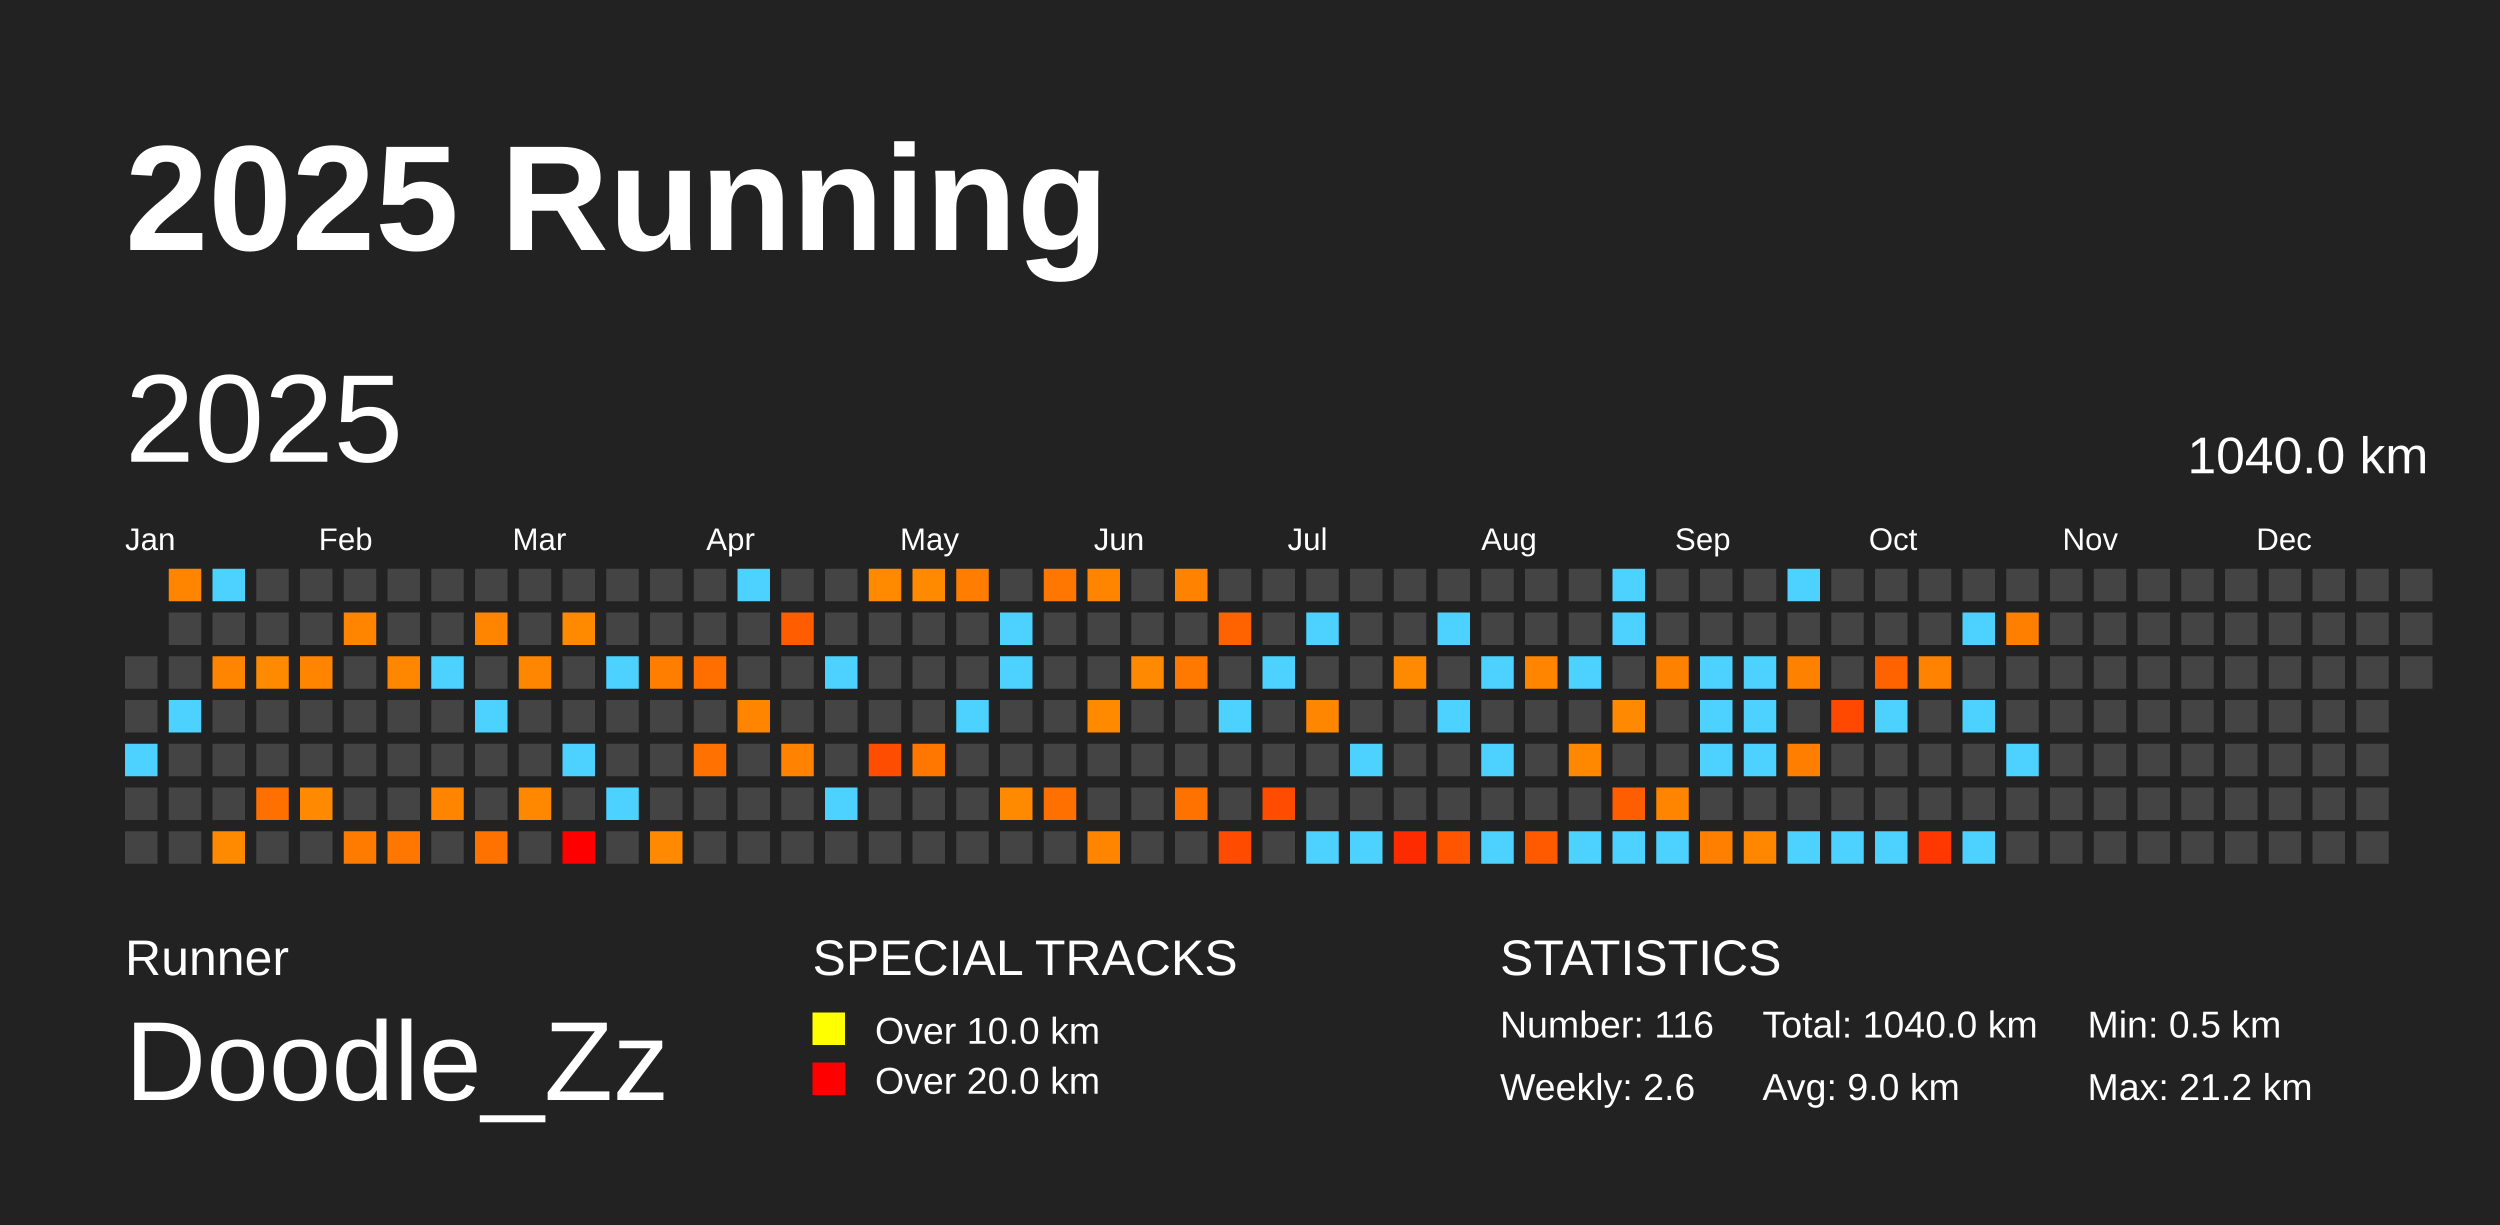
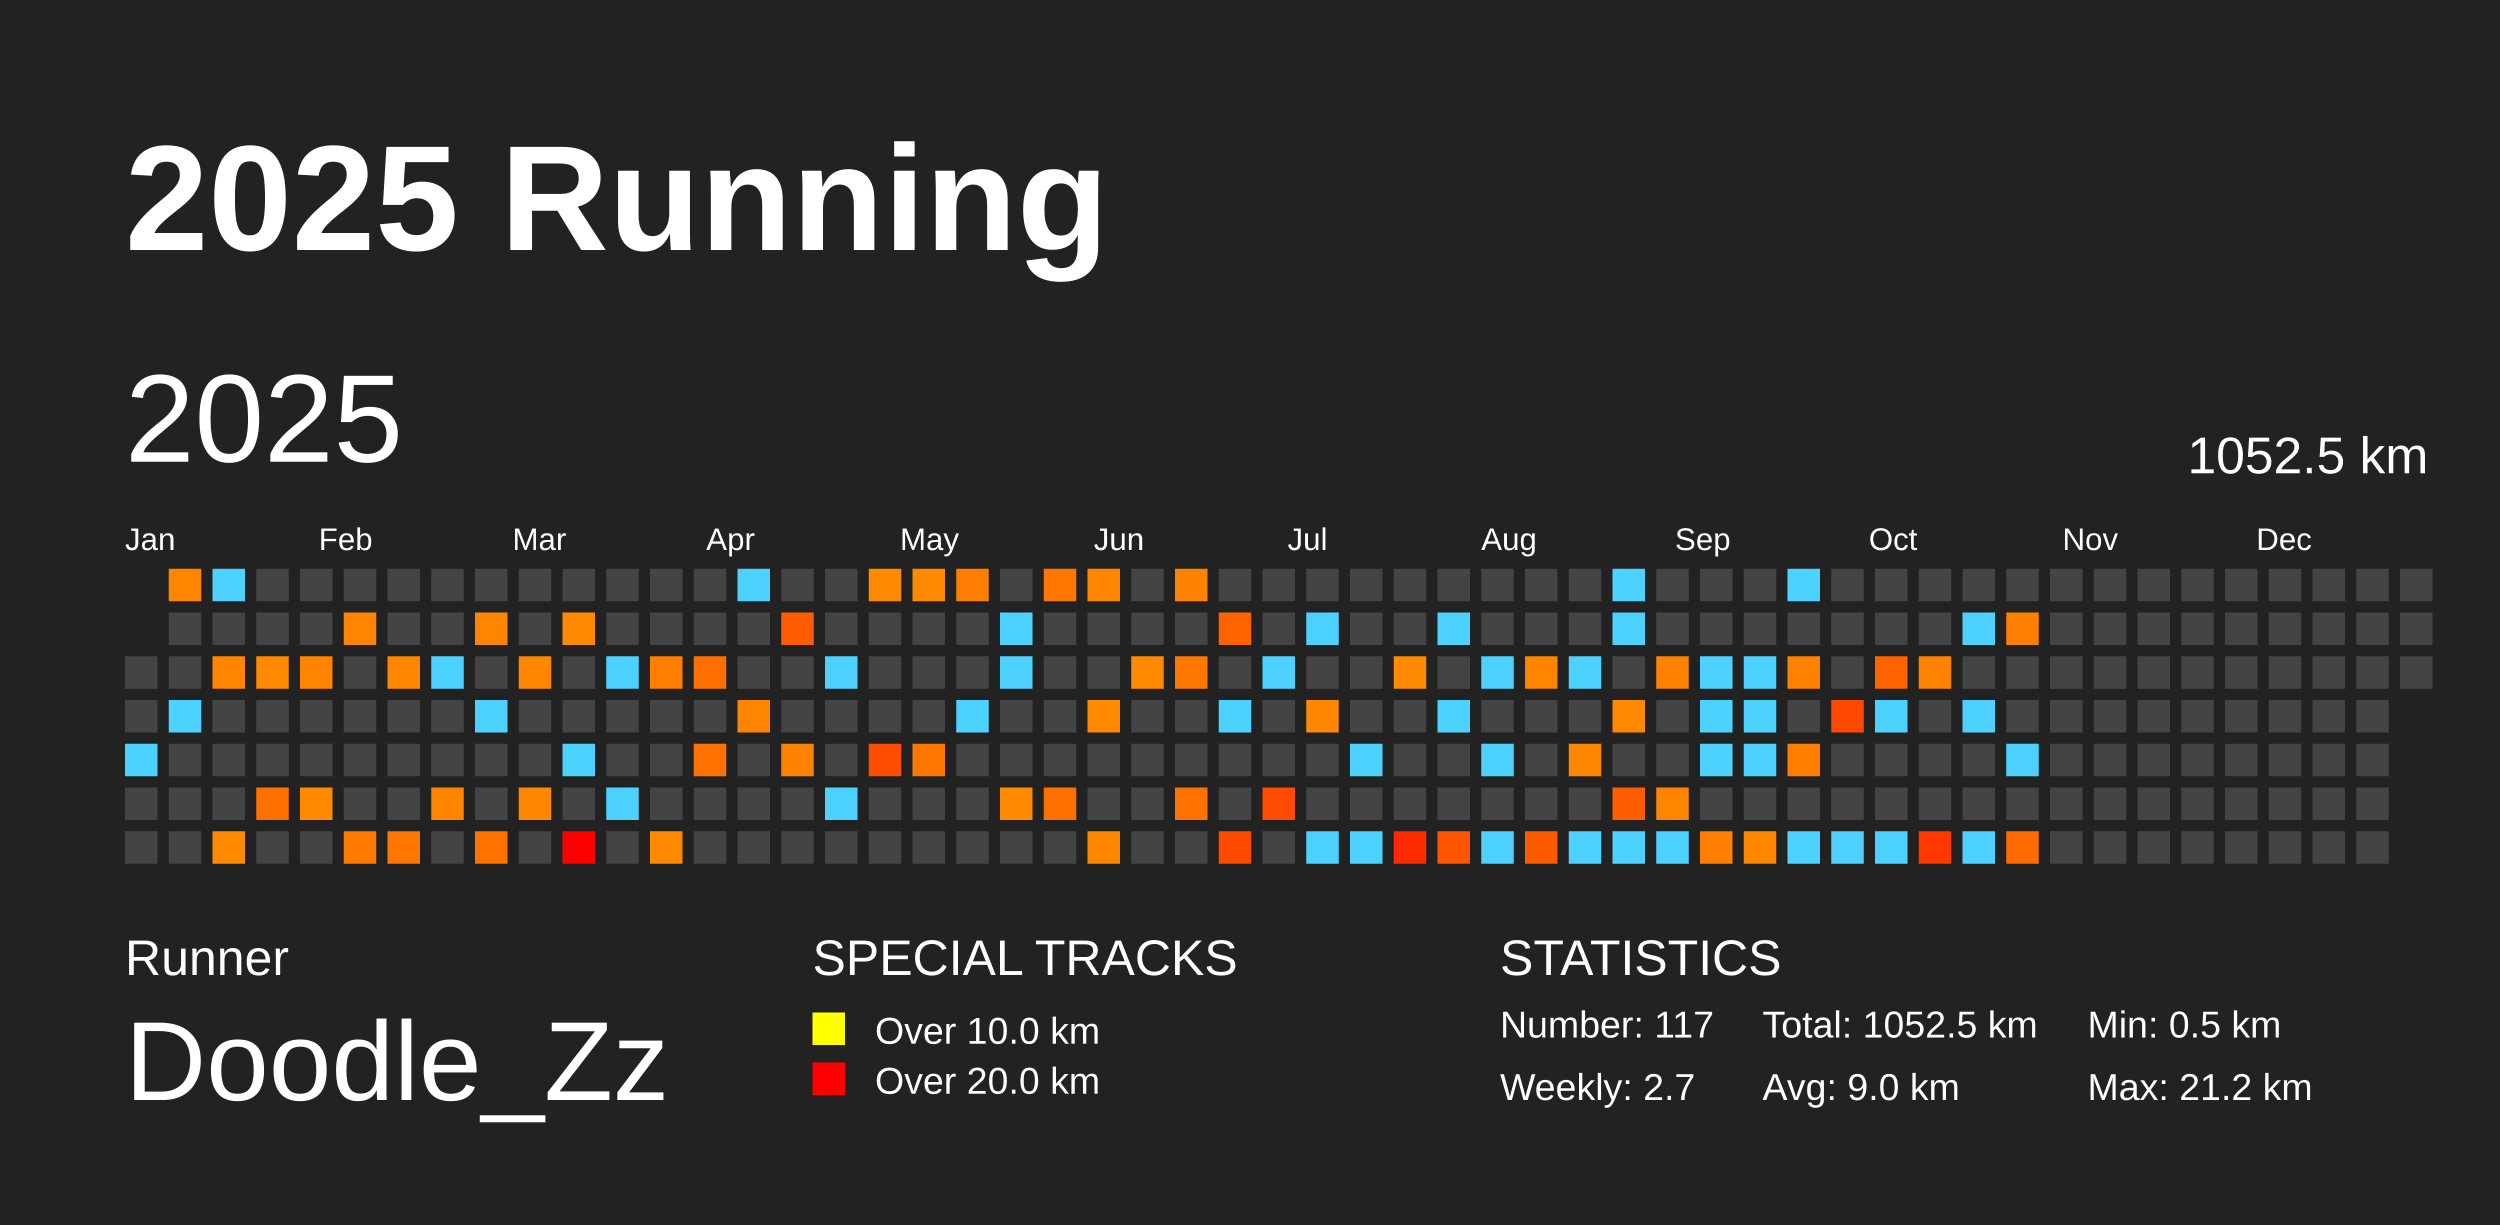
<svg xmlns="http://www.w3.org/2000/svg" baseProfile="full" height="98mm" version="1.1" viewBox="0,0,200,98" width="200mm">
  <defs />
  <rect fill="#222222" height="98" width="200" x="0" y="0" />
  <text fill="#FFFFFF" style="font-size:12px; font-family:Arial; font-weight:bold;" x="10" y="20">2025 Running</text>
  <text fill="#FFFFFF" style="font-size:4px; font-family:Arial" x="10" y="78">Runner</text>
  <text fill="#FFFFFF" style="font-size:9px; font-family:Arial" x="10" y="88">Doodle_Zz</text>
  <text fill="#FFFFFF" style="font-size:4px; font-family:Arial" x="65" y="78">SPECIAL TRACKS</text>
  <rect fill="yellow" height="2.6" width="2.6" x="65" y="81" />
  <text fill="#FFFFFF" style="font-size:3px; font-family:Arial" x="70" y="83.5">Over 10.0 km</text>
  <rect fill="red" height="2.6" width="2.6" x="65" y="85" />
  <text fill="#FFFFFF" style="font-size:3px; font-family:Arial" x="70" y="87.5">Over 20.0 km</text>
  <text fill="#FFFFFF" style="font-size:4px; font-family:Arial" x="120" y="78">STATISTICS</text>
-   <text fill="#FFFFFF" style="font-size:3px; font-family:Arial" x="120" y="83">Number: 116</text>
-   <text fill="#FFFFFF" style="font-size:3px; font-family:Arial" x="120" y="88">Weekly: 2.6</text>
-   <text fill="#FFFFFF" style="font-size:3px; font-family:Arial" x="141" y="83">Total: 1040.0 km</text>
+   <text fill="#FFFFFF" style="font-size:3px; font-family:Arial" x="120" y="83">Number: 117</text>
+   <text fill="#FFFFFF" style="font-size:3px; font-family:Arial" x="120" y="88">Weekly: 2.7</text>
+   <text fill="#FFFFFF" style="font-size:3px; font-family:Arial" x="141" y="83">Total: 1052.5 km</text>
  <text fill="#FFFFFF" style="font-size:3px; font-family:Arial" x="141" y="88">Avg: 9.0 km</text>
  <text fill="#FFFFFF" style="font-size:3px; font-family:Arial" x="167" y="83">Min: 0.5 km</text>
  <text fill="#FFFFFF" style="font-size:3px; font-family:Arial" x="167" y="88">Max: 21.2 km</text>
  <text dominant-baseline="hanging" fill="#FFFFFF" style="font-size:10.0px; font-family:Arial;" x="10" y="30">2025</text>
-   <text dominant-baseline="hanging" fill="#FFFFFF" style="font-size:4.125px; font-family:Arial;" x="175" y="35">1040.0 km</text>
+   <text dominant-baseline="hanging" fill="#FFFFFF" style="font-size:4.125px; font-family:Arial;" x="175" y="35">1052.5 km</text>
  <text fill="#FFFFFF" style="font-size:2.5px; font-family:Arial" x="10.0" y="44">Jan</text>
  <text fill="#FFFFFF" style="font-size:2.5px; font-family:Arial" x="25.5" y="44">Feb</text>
  <text fill="#FFFFFF" style="font-size:2.5px; font-family:Arial" x="41.0" y="44">Mar</text>
  <text fill="#FFFFFF" style="font-size:2.5px; font-family:Arial" x="56.5" y="44">Apr</text>
  <text fill="#FFFFFF" style="font-size:2.5px; font-family:Arial" x="72.0" y="44">May</text>
  <text fill="#FFFFFF" style="font-size:2.5px; font-family:Arial" x="87.5" y="44">Jun</text>
  <text fill="#FFFFFF" style="font-size:2.5px; font-family:Arial" x="103.0" y="44">Jul</text>
  <text fill="#FFFFFF" style="font-size:2.5px; font-family:Arial" x="118.5" y="44">Aug</text>
  <text fill="#FFFFFF" style="font-size:2.5px; font-family:Arial" x="134.0" y="44">Sep</text>
  <text fill="#FFFFFF" style="font-size:2.5px; font-family:Arial" x="149.5" y="44">Oct</text>
  <text fill="#FFFFFF" style="font-size:2.5px; font-family:Arial" x="165.0" y="44">Nov</text>
  <text fill="#FFFFFF" style="font-size:2.5px; font-family:Arial" x="180.5" y="44">Dec</text>
  <rect fill="#444444" height="2.6" width="2.6" x="10.0" y="52.5" />
  <rect fill="#444444" height="2.6" width="2.6" x="10.0" y="56.0" />
  <rect fill="#4dd2ff" height="2.6" width="2.6" x="10.0" y="59.5" />
  <rect fill="#444444" height="2.6" width="2.6" x="10.0" y="63.0" />
  <rect fill="#444444" height="2.6" width="2.6" x="10.0" y="66.5" />
  <rect fill="#ff8500" height="2.6" width="2.6" x="13.5" y="45.5" />
  <rect fill="#444444" height="2.6" width="2.6" x="13.5" y="49.0" />
  <rect fill="#444444" height="2.6" width="2.6" x="13.5" y="52.5" />
  <rect fill="#4dd2ff" height="2.6" width="2.6" x="13.5" y="56.0" />
  <rect fill="#444444" height="2.6" width="2.6" x="13.5" y="59.5" />
  <rect fill="#444444" height="2.6" width="2.6" x="13.5" y="63.0" />
  <rect fill="#444444" height="2.6" width="2.6" x="13.5" y="66.5" />
  <rect fill="#4dd2ff" height="2.6" width="2.6" x="17.0" y="45.5" />
  <rect fill="#444444" height="2.6" width="2.6" x="17.0" y="49.0" />
  <rect fill="#ff8400" height="2.6" width="2.6" x="17.0" y="52.5" />
  <rect fill="#444444" height="2.6" width="2.6" x="17.0" y="56.0" />
  <rect fill="#444444" height="2.6" width="2.6" x="17.0" y="59.5" />
  <rect fill="#444444" height="2.6" width="2.6" x="17.0" y="63.0" />
  <rect fill="#ff8a00" height="2.6" width="2.6" x="17.0" y="66.5" />
  <rect fill="#444444" height="2.6" width="2.6" x="20.5" y="45.5" />
  <rect fill="#444444" height="2.6" width="2.6" x="20.5" y="49.0" />
  <rect fill="#ff8a00" height="2.6" width="2.6" x="20.5" y="52.5" />
  <rect fill="#444444" height="2.6" width="2.6" x="20.5" y="56.0" />
  <rect fill="#444444" height="2.6" width="2.6" x="20.5" y="59.5" />
  <rect fill="#ff7000" height="2.6" width="2.6" x="20.5" y="63.0" />
  <rect fill="#444444" height="2.6" width="2.6" x="20.5" y="66.5" />
  <rect fill="#444444" height="2.6" width="2.6" x="24.0" y="45.5" />
  <rect fill="#444444" height="2.6" width="2.6" x="24.0" y="49.0" />
  <rect fill="#ff8400" height="2.6" width="2.6" x="24.0" y="52.5" />
  <rect fill="#444444" height="2.6" width="2.6" x="24.0" y="56.0" />
  <rect fill="#444444" height="2.6" width="2.6" x="24.0" y="59.5" />
  <rect fill="#ff8900" height="2.6" width="2.6" x="24.0" y="63.0" />
  <rect fill="#444444" height="2.6" width="2.6" x="24.0" y="66.5" />
  <rect fill="#444444" height="2.6" width="2.6" x="27.5" y="45.5" />
  <rect fill="#ff8400" height="2.6" width="2.6" x="27.5" y="49.0" />
  <rect fill="#444444" height="2.6" width="2.6" x="27.5" y="52.5" />
  <rect fill="#444444" height="2.6" width="2.6" x="27.5" y="56.0" />
  <rect fill="#444444" height="2.6" width="2.6" x="27.5" y="59.5" />
  <rect fill="#444444" height="2.6" width="2.6" x="27.5" y="63.0" />
  <rect fill="#ff7b00" height="2.6" width="2.6" x="27.5" y="66.5" />
  <rect fill="#444444" height="2.6" width="2.6" x="31.0" y="45.5" />
  <rect fill="#444444" height="2.6" width="2.6" x="31.0" y="49.0" />
  <rect fill="#ff8700" height="2.6" width="2.6" x="31.0" y="52.5" />
  <rect fill="#444444" height="2.6" width="2.6" x="31.0" y="56.0" />
  <rect fill="#444444" height="2.6" width="2.6" x="31.0" y="59.5" />
  <rect fill="#444444" height="2.6" width="2.6" x="31.0" y="63.0" />
  <rect fill="#ff7600" height="2.6" width="2.6" x="31.0" y="66.5" />
  <rect fill="#444444" height="2.6" width="2.6" x="34.5" y="45.5" />
  <rect fill="#444444" height="2.6" width="2.6" x="34.5" y="49.0" />
  <rect fill="#4dd2ff" height="2.6" width="2.6" x="34.5" y="52.5" />
  <rect fill="#444444" height="2.6" width="2.6" x="34.5" y="56.0" />
  <rect fill="#444444" height="2.6" width="2.6" x="34.5" y="59.5" />
  <rect fill="#ff8400" height="2.6" width="2.6" x="34.5" y="63.0" />
  <rect fill="#444444" height="2.6" width="2.6" x="34.5" y="66.5" />
  <rect fill="#444444" height="2.6" width="2.6" x="38.0" y="45.5" />
  <rect fill="#ff8500" height="2.6" width="2.6" x="38.0" y="49.0" />
  <rect fill="#444444" height="2.6" width="2.6" x="38.0" y="52.5" />
  <rect fill="#4dd2ff" height="2.6" width="2.6" x="38.0" y="56.0" />
  <rect fill="#444444" height="2.6" width="2.6" x="38.0" y="59.5" />
  <rect fill="#444444" height="2.6" width="2.6" x="38.0" y="63.0" />
  <rect fill="#ff7200" height="2.6" width="2.6" x="38.0" y="66.5" />
  <rect fill="#444444" height="2.6" width="2.6" x="41.5" y="45.5" />
  <rect fill="#444444" height="2.6" width="2.6" x="41.5" y="49.0" />
  <rect fill="#ff8600" height="2.6" width="2.6" x="41.5" y="52.5" />
  <rect fill="#444444" height="2.6" width="2.6" x="41.5" y="56.0" />
  <rect fill="#444444" height="2.6" width="2.6" x="41.5" y="59.5" />
  <rect fill="#ff8800" height="2.6" width="2.6" x="41.5" y="63.0" />
  <rect fill="#444444" height="2.6" width="2.6" x="41.5" y="66.5" />
  <rect fill="#444444" height="2.6" width="2.6" x="45.0" y="45.5" />
  <rect fill="#ff8a00" height="2.6" width="2.6" x="45.0" y="49.0" />
  <rect fill="#444444" height="2.6" width="2.6" x="45.0" y="52.5" />
  <rect fill="#444444" height="2.6" width="2.6" x="45.0" y="56.0" />
  <rect fill="#4dd2ff" height="2.6" width="2.6" x="45.0" y="59.5" />
  <rect fill="#444444" height="2.6" width="2.6" x="45.0" y="63.0" />
  <rect fill="red" height="2.6" width="2.6" x="45.0" y="66.5" />
  <rect fill="#444444" height="2.6" width="2.6" x="48.5" y="45.5" />
  <rect fill="#444444" height="2.6" width="2.6" x="48.5" y="49.0" />
  <rect fill="#4dd2ff" height="2.6" width="2.6" x="48.5" y="52.5" />
  <rect fill="#444444" height="2.6" width="2.6" x="48.5" y="56.0" />
  <rect fill="#444444" height="2.6" width="2.6" x="48.5" y="59.5" />
  <rect fill="#4dd2ff" height="2.6" width="2.6" x="48.5" y="63.0" />
  <rect fill="#444444" height="2.6" width="2.6" x="48.5" y="66.5" />
  <rect fill="#444444" height="2.6" width="2.6" x="52.0" y="45.5" />
  <rect fill="#444444" height="2.6" width="2.6" x="52.0" y="49.0" />
  <rect fill="#ff7e00" height="2.6" width="2.6" x="52.0" y="52.5" />
  <rect fill="#444444" height="2.6" width="2.6" x="52.0" y="56.0" />
  <rect fill="#444444" height="2.6" width="2.6" x="52.0" y="59.5" />
  <rect fill="#444444" height="2.6" width="2.6" x="52.0" y="63.0" />
  <rect fill="#ff8900" height="2.6" width="2.6" x="52.0" y="66.5" />
  <rect fill="#444444" height="2.6" width="2.6" x="55.5" y="45.5" />
  <rect fill="#444444" height="2.6" width="2.6" x="55.5" y="49.0" />
  <rect fill="#ff6f00" height="2.6" width="2.6" x="55.5" y="52.5" />
  <rect fill="#444444" height="2.6" width="2.6" x="55.5" y="56.0" />
  <rect fill="#ff7100" height="2.6" width="2.6" x="55.5" y="59.5" />
  <rect fill="#444444" height="2.6" width="2.6" x="55.5" y="63.0" />
  <rect fill="#444444" height="2.6" width="2.6" x="55.5" y="66.5" />
  <rect fill="#4dd2ff" height="2.6" width="2.6" x="59.0" y="45.5" />
  <rect fill="#444444" height="2.6" width="2.6" x="59.0" y="49.0" />
  <rect fill="#444444" height="2.6" width="2.6" x="59.0" y="52.5" />
  <rect fill="#ff8400" height="2.6" width="2.6" x="59.0" y="56.0" />
  <rect fill="#444444" height="2.6" width="2.6" x="59.0" y="59.5" />
  <rect fill="#444444" height="2.6" width="2.6" x="59.0" y="63.0" />
  <rect fill="#444444" height="2.6" width="2.6" x="59.0" y="66.5" />
  <rect fill="#444444" height="2.6" width="2.6" x="62.5" y="45.5" />
  <rect fill="#ff5d00" height="2.6" width="2.6" x="62.5" y="49.0" />
  <rect fill="#444444" height="2.6" width="2.6" x="62.5" y="52.5" />
  <rect fill="#444444" height="2.6" width="2.6" x="62.5" y="56.0" />
  <rect fill="#ff8200" height="2.6" width="2.6" x="62.5" y="59.5" />
  <rect fill="#444444" height="2.6" width="2.6" x="62.5" y="63.0" />
  <rect fill="#444444" height="2.6" width="2.6" x="62.5" y="66.5" />
  <rect fill="#444444" height="2.6" width="2.6" x="66.0" y="45.5" />
  <rect fill="#444444" height="2.6" width="2.6" x="66.0" y="49.0" />
  <rect fill="#4dd2ff" height="2.6" width="2.6" x="66.0" y="52.5" />
  <rect fill="#444444" height="2.6" width="2.6" x="66.0" y="56.0" />
  <rect fill="#444444" height="2.6" width="2.6" x="66.0" y="59.5" />
  <rect fill="#4dd2ff" height="2.6" width="2.6" x="66.0" y="63.0" />
  <rect fill="#444444" height="2.6" width="2.6" x="66.0" y="66.5" />
  <rect fill="#ff8a00" height="2.6" width="2.6" x="69.5" y="45.5" />
  <rect fill="#444444" height="2.6" width="2.6" x="69.5" y="49.0" />
  <rect fill="#444444" height="2.6" width="2.6" x="69.5" y="52.5" />
  <rect fill="#444444" height="2.6" width="2.6" x="69.5" y="56.0" />
  <rect fill="#ff4d00" height="2.6" width="2.6" x="69.5" y="59.5" />
  <rect fill="#444444" height="2.6" width="2.6" x="69.5" y="63.0" />
  <rect fill="#444444" height="2.6" width="2.6" x="69.5" y="66.5" />
  <rect fill="#ff8a00" height="2.6" width="2.6" x="73.0" y="45.5" />
  <rect fill="#444444" height="2.6" width="2.6" x="73.0" y="49.0" />
  <rect fill="#444444" height="2.6" width="2.6" x="73.0" y="52.5" />
  <rect fill="#444444" height="2.6" width="2.6" x="73.0" y="56.0" />
  <rect fill="#ff7600" height="2.6" width="2.6" x="73.0" y="59.5" />
  <rect fill="#444444" height="2.6" width="2.6" x="73.0" y="63.0" />
  <rect fill="#444444" height="2.6" width="2.6" x="73.0" y="66.5" />
  <rect fill="#ff7d00" height="2.6" width="2.6" x="76.5" y="45.5" />
  <rect fill="#444444" height="2.6" width="2.6" x="76.5" y="49.0" />
  <rect fill="#444444" height="2.6" width="2.6" x="76.5" y="52.5" />
  <rect fill="#4dd2ff" height="2.6" width="2.6" x="76.5" y="56.0" />
  <rect fill="#444444" height="2.6" width="2.6" x="76.5" y="59.5" />
  <rect fill="#444444" height="2.6" width="2.6" x="76.5" y="63.0" />
  <rect fill="#444444" height="2.6" width="2.6" x="76.5" y="66.5" />
  <rect fill="#444444" height="2.6" width="2.6" x="80.0" y="45.5" />
  <rect fill="#4dd2ff" height="2.6" width="2.6" x="80.0" y="49.0" />
  <rect fill="#4dd2ff" height="2.6" width="2.6" x="80.0" y="52.5" />
  <rect fill="#444444" height="2.6" width="2.6" x="80.0" y="56.0" />
  <rect fill="#444444" height="2.6" width="2.6" x="80.0" y="59.5" />
  <rect fill="#ff8a00" height="2.6" width="2.6" x="80.0" y="63.0" />
  <rect fill="#444444" height="2.6" width="2.6" x="80.0" y="66.5" />
  <rect fill="#ff7700" height="2.6" width="2.6" x="83.5" y="45.5" />
  <rect fill="#444444" height="2.6" width="2.6" x="83.5" y="49.0" />
  <rect fill="#444444" height="2.6" width="2.6" x="83.5" y="52.5" />
  <rect fill="#444444" height="2.6" width="2.6" x="83.5" y="56.0" />
  <rect fill="#444444" height="2.6" width="2.6" x="83.5" y="59.5" />
  <rect fill="#ff7000" height="2.6" width="2.6" x="83.5" y="63.0" />
  <rect fill="#444444" height="2.6" width="2.6" x="83.5" y="66.5" />
  <rect fill="#ff8400" height="2.6" width="2.6" x="87.0" y="45.5" />
  <rect fill="#444444" height="2.6" width="2.6" x="87.0" y="49.0" />
  <rect fill="#444444" height="2.6" width="2.6" x="87.0" y="52.5" />
  <rect fill="#ff8a00" height="2.6" width="2.6" x="87.0" y="56.0" />
  <rect fill="#444444" height="2.6" width="2.6" x="87.0" y="59.5" />
  <rect fill="#444444" height="2.6" width="2.6" x="87.0" y="63.0" />
  <rect fill="#ff8400" height="2.6" width="2.6" x="87.0" y="66.5" />
  <rect fill="#444444" height="2.6" width="2.6" x="90.5" y="45.5" />
  <rect fill="#444444" height="2.6" width="2.6" x="90.5" y="49.0" />
  <rect fill="#ff8900" height="2.6" width="2.6" x="90.5" y="52.5" />
  <rect fill="#444444" height="2.6" width="2.6" x="90.5" y="56.0" />
  <rect fill="#444444" height="2.6" width="2.6" x="90.5" y="59.5" />
  <rect fill="#444444" height="2.6" width="2.6" x="90.5" y="63.0" />
  <rect fill="#444444" height="2.6" width="2.6" x="90.5" y="66.5" />
  <rect fill="#ff8200" height="2.6" width="2.6" x="94.0" y="45.5" />
  <rect fill="#444444" height="2.6" width="2.6" x="94.0" y="49.0" />
  <rect fill="#ff7800" height="2.6" width="2.6" x="94.0" y="52.5" />
  <rect fill="#444444" height="2.6" width="2.6" x="94.0" y="56.0" />
  <rect fill="#444444" height="2.6" width="2.6" x="94.0" y="59.5" />
  <rect fill="#ff7200" height="2.6" width="2.6" x="94.0" y="63.0" />
  <rect fill="#444444" height="2.6" width="2.6" x="94.0" y="66.5" />
  <rect fill="#444444" height="2.6" width="2.6" x="97.5" y="45.5" />
  <rect fill="#ff6300" height="2.6" width="2.6" x="97.5" y="49.0" />
  <rect fill="#444444" height="2.6" width="2.6" x="97.5" y="52.5" />
  <rect fill="#4dd2ff" height="2.6" width="2.6" x="97.5" y="56.0" />
  <rect fill="#444444" height="2.6" width="2.6" x="97.5" y="59.5" />
  <rect fill="#444444" height="2.6" width="2.6" x="97.5" y="63.0" />
  <rect fill="#ff4b00" height="2.6" width="2.6" x="97.5" y="66.5" />
  <rect fill="#444444" height="2.6" width="2.6" x="101.0" y="45.5" />
  <rect fill="#444444" height="2.6" width="2.6" x="101.0" y="49.0" />
  <rect fill="#4dd2ff" height="2.6" width="2.6" x="101.0" y="52.5" />
  <rect fill="#444444" height="2.6" width="2.6" x="101.0" y="56.0" />
  <rect fill="#444444" height="2.6" width="2.6" x="101.0" y="59.5" />
  <rect fill="#ff4c00" height="2.6" width="2.6" x="101.0" y="63.0" />
  <rect fill="#444444" height="2.6" width="2.6" x="101.0" y="66.5" />
  <rect fill="#444444" height="2.6" width="2.6" x="104.5" y="45.5" />
  <rect fill="#4dd2ff" height="2.6" width="2.6" x="104.5" y="49.0" />
  <rect fill="#444444" height="2.6" width="2.6" x="104.5" y="52.5" />
  <rect fill="#ff8600" height="2.6" width="2.6" x="104.5" y="56.0" />
  <rect fill="#444444" height="2.6" width="2.6" x="104.5" y="59.5" />
  <rect fill="#444444" height="2.6" width="2.6" x="104.5" y="63.0" />
  <rect fill="#4dd2ff" height="2.6" width="2.6" x="104.5" y="66.5" />
  <rect fill="#444444" height="2.6" width="2.6" x="108.0" y="45.5" />
  <rect fill="#444444" height="2.6" width="2.6" x="108.0" y="49.0" />
  <rect fill="#444444" height="2.6" width="2.6" x="108.0" y="52.5" />
  <rect fill="#444444" height="2.6" width="2.6" x="108.0" y="56.0" />
  <rect fill="#4dd2ff" height="2.6" width="2.6" x="108.0" y="59.5" />
  <rect fill="#444444" height="2.6" width="2.6" x="108.0" y="63.0" />
  <rect fill="#4dd2ff" height="2.6" width="2.6" x="108.0" y="66.5" />
  <rect fill="#444444" height="2.6" width="2.6" x="111.5" y="45.5" />
  <rect fill="#444444" height="2.6" width="2.6" x="111.5" y="49.0" />
  <rect fill="#ff8a00" height="2.6" width="2.6" x="111.5" y="52.5" />
  <rect fill="#444444" height="2.6" width="2.6" x="111.5" y="56.0" />
  <rect fill="#444444" height="2.6" width="2.6" x="111.5" y="59.5" />
  <rect fill="#444444" height="2.6" width="2.6" x="111.5" y="63.0" />
  <rect fill="#ff2b00" height="2.6" width="2.6" x="111.5" y="66.5" />
  <rect fill="#444444" height="2.6" width="2.6" x="115.0" y="45.5" />
  <rect fill="#4dd2ff" height="2.6" width="2.6" x="115.0" y="49.0" />
  <rect fill="#444444" height="2.6" width="2.6" x="115.0" y="52.5" />
  <rect fill="#4dd2ff" height="2.6" width="2.6" x="115.0" y="56.0" />
  <rect fill="#444444" height="2.6" width="2.6" x="115.0" y="59.5" />
  <rect fill="#444444" height="2.6" width="2.6" x="115.0" y="63.0" />
  <rect fill="#ff5500" height="2.6" width="2.6" x="115.0" y="66.5" />
  <rect fill="#444444" height="2.6" width="2.6" x="118.5" y="45.5" />
  <rect fill="#444444" height="2.6" width="2.6" x="118.5" y="49.0" />
  <rect fill="#4dd2ff" height="2.6" width="2.6" x="118.5" y="52.5" />
  <rect fill="#444444" height="2.6" width="2.6" x="118.5" y="56.0" />
  <rect fill="#4dd2ff" height="2.6" width="2.6" x="118.5" y="59.5" />
  <rect fill="#444444" height="2.6" width="2.6" x="118.5" y="63.0" />
  <rect fill="#4dd2ff" height="2.6" width="2.6" x="118.5" y="66.5" />
  <rect fill="#444444" height="2.6" width="2.6" x="122.0" y="45.5" />
  <rect fill="#444444" height="2.6" width="2.6" x="122.0" y="49.0" />
  <rect fill="#ff8500" height="2.6" width="2.6" x="122.0" y="52.5" />
  <rect fill="#444444" height="2.6" width="2.6" x="122.0" y="56.0" />
  <rect fill="#444444" height="2.6" width="2.6" x="122.0" y="59.5" />
  <rect fill="#444444" height="2.6" width="2.6" x="122.0" y="63.0" />
  <rect fill="#ff5a00" height="2.6" width="2.6" x="122.0" y="66.5" />
  <rect fill="#444444" height="2.6" width="2.6" x="125.5" y="45.5" />
  <rect fill="#444444" height="2.6" width="2.6" x="125.5" y="49.0" />
  <rect fill="#4dd2ff" height="2.6" width="2.6" x="125.5" y="52.5" />
  <rect fill="#444444" height="2.6" width="2.6" x="125.5" y="56.0" />
  <rect fill="#ff8800" height="2.6" width="2.6" x="125.5" y="59.5" />
  <rect fill="#444444" height="2.6" width="2.6" x="125.5" y="63.0" />
  <rect fill="#4dd2ff" height="2.6" width="2.6" x="125.5" y="66.5" />
  <rect fill="#4dd2ff" height="2.6" width="2.6" x="129.0" y="45.5" />
  <rect fill="#4dd2ff" height="2.6" width="2.6" x="129.0" y="49.0" />
  <rect fill="#444444" height="2.6" width="2.6" x="129.0" y="52.5" />
  <rect fill="#ff8900" height="2.6" width="2.6" x="129.0" y="56.0" />
  <rect fill="#444444" height="2.6" width="2.6" x="129.0" y="59.5" />
  <rect fill="#ff5e00" height="2.6" width="2.6" x="129.0" y="63.0" />
  <rect fill="#4dd2ff" height="2.6" width="2.6" x="129.0" y="66.5" />
  <rect fill="#444444" height="2.6" width="2.6" x="132.5" y="45.5" />
  <rect fill="#444444" height="2.6" width="2.6" x="132.5" y="49.0" />
  <rect fill="#ff8100" height="2.6" width="2.6" x="132.5" y="52.5" />
  <rect fill="#444444" height="2.6" width="2.6" x="132.5" y="56.0" />
  <rect fill="#444444" height="2.6" width="2.6" x="132.5" y="59.5" />
  <rect fill="#ff8500" height="2.6" width="2.6" x="132.5" y="63.0" />
  <rect fill="#4dd2ff" height="2.6" width="2.6" x="132.5" y="66.5" />
  <rect fill="#444444" height="2.6" width="2.6" x="136.0" y="45.5" />
  <rect fill="#444444" height="2.6" width="2.6" x="136.0" y="49.0" />
  <rect fill="#4dd2ff" height="2.6" width="2.6" x="136.0" y="52.5" />
  <rect fill="#4dd2ff" height="2.6" width="2.6" x="136.0" y="56.0" />
  <rect fill="#4dd2ff" height="2.6" width="2.6" x="136.0" y="59.5" />
  <rect fill="#444444" height="2.6" width="2.6" x="136.0" y="63.0" />
  <rect fill="#ff8000" height="2.6" width="2.6" x="136.0" y="66.5" />
  <rect fill="#444444" height="2.6" width="2.6" x="139.5" y="45.5" />
  <rect fill="#444444" height="2.6" width="2.6" x="139.5" y="49.0" />
  <rect fill="#4dd2ff" height="2.6" width="2.6" x="139.5" y="52.5" />
  <rect fill="#4dd2ff" height="2.6" width="2.6" x="139.5" y="56.0" />
  <rect fill="#4dd2ff" height="2.6" width="2.6" x="139.5" y="59.5" />
  <rect fill="#444444" height="2.6" width="2.6" x="139.5" y="63.0" />
  <rect fill="#ff8700" height="2.6" width="2.6" x="139.5" y="66.5" />
  <rect fill="#4dd2ff" height="2.6" width="2.6" x="143.0" y="45.5" />
  <rect fill="#444444" height="2.6" width="2.6" x="143.0" y="49.0" />
  <rect fill="#ff8100" height="2.6" width="2.6" x="143.0" y="52.5" />
  <rect fill="#444444" height="2.6" width="2.6" x="143.0" y="56.0" />
  <rect fill="#ff7e00" height="2.6" width="2.6" x="143.0" y="59.5" />
  <rect fill="#444444" height="2.6" width="2.6" x="143.0" y="63.0" />
  <rect fill="#4dd2ff" height="2.6" width="2.6" x="143.0" y="66.5" />
  <rect fill="#444444" height="2.6" width="2.6" x="146.5" y="45.5" />
  <rect fill="#444444" height="2.6" width="2.6" x="146.5" y="49.0" />
  <rect fill="#444444" height="2.6" width="2.6" x="146.5" y="52.5" />
  <rect fill="#ff4900" height="2.6" width="2.6" x="146.5" y="56.0" />
  <rect fill="#444444" height="2.6" width="2.6" x="146.5" y="59.5" />
  <rect fill="#444444" height="2.6" width="2.6" x="146.5" y="63.0" />
  <rect fill="#4dd2ff" height="2.6" width="2.6" x="146.5" y="66.5" />
  <rect fill="#444444" height="2.6" width="2.6" x="150.0" y="45.5" />
  <rect fill="#444444" height="2.6" width="2.6" x="150.0" y="49.0" />
  <rect fill="#ff6300" height="2.6" width="2.6" x="150.0" y="52.5" />
  <rect fill="#4dd2ff" height="2.6" width="2.6" x="150.0" y="56.0" />
  <rect fill="#444444" height="2.6" width="2.6" x="150.0" y="59.5" />
  <rect fill="#444444" height="2.6" width="2.6" x="150.0" y="63.0" />
  <rect fill="#4dd2ff" height="2.6" width="2.6" x="150.0" y="66.5" />
  <rect fill="#444444" height="2.6" width="2.6" x="153.5" y="45.5" />
  <rect fill="#444444" height="2.6" width="2.6" x="153.5" y="49.0" />
  <rect fill="#ff8200" height="2.6" width="2.6" x="153.5" y="52.5" />
  <rect fill="#444444" height="2.6" width="2.6" x="153.5" y="56.0" />
  <rect fill="#444444" height="2.6" width="2.6" x="153.5" y="59.5" />
  <rect fill="#444444" height="2.6" width="2.6" x="153.5" y="63.0" />
  <rect fill="#ff3700" height="2.6" width="2.6" x="153.5" y="66.5" />
  <rect fill="#444444" height="2.6" width="2.6" x="157.0" y="45.5" />
  <rect fill="#4dd2ff" height="2.6" width="2.6" x="157.0" y="49.0" />
  <rect fill="#444444" height="2.6" width="2.6" x="157.0" y="52.5" />
  <rect fill="#4dd2ff" height="2.6" width="2.6" x="157.0" y="56.0" />
  <rect fill="#444444" height="2.6" width="2.6" x="157.0" y="59.5" />
  <rect fill="#444444" height="2.6" width="2.6" x="157.0" y="63.0" />
  <rect fill="#4dd2ff" height="2.6" width="2.6" x="157.0" y="66.5" />
  <rect fill="#444444" height="2.6" width="2.6" x="160.5" y="45.5" />
  <rect fill="#ff8000" height="2.6" width="2.6" x="160.5" y="49.0" />
  <rect fill="#444444" height="2.6" width="2.6" x="160.5" y="52.5" />
  <rect fill="#444444" height="2.6" width="2.6" x="160.5" y="56.0" />
  <rect fill="#4dd2ff" height="2.6" width="2.6" x="160.5" y="59.5" />
  <rect fill="#444444" height="2.6" width="2.6" x="160.5" y="63.0" />
-   <rect fill="#444444" height="2.6" width="2.6" x="160.5" y="66.5" />
+   <rect fill="#ff6b00" height="2.6" width="2.6" x="160.5" y="66.5" />
  <rect fill="#444444" height="2.6" width="2.6" x="164.0" y="45.5" />
  <rect fill="#444444" height="2.6" width="2.6" x="164.0" y="49.0" />
  <rect fill="#444444" height="2.6" width="2.6" x="164.0" y="52.5" />
  <rect fill="#444444" height="2.6" width="2.6" x="164.0" y="56.0" />
  <rect fill="#444444" height="2.6" width="2.6" x="164.0" y="59.5" />
  <rect fill="#444444" height="2.6" width="2.6" x="164.0" y="63.0" />
  <rect fill="#444444" height="2.6" width="2.6" x="164.0" y="66.5" />
  <rect fill="#444444" height="2.6" width="2.6" x="167.5" y="45.5" />
  <rect fill="#444444" height="2.6" width="2.6" x="167.5" y="49.0" />
  <rect fill="#444444" height="2.6" width="2.6" x="167.5" y="52.5" />
  <rect fill="#444444" height="2.6" width="2.6" x="167.5" y="56.0" />
  <rect fill="#444444" height="2.6" width="2.6" x="167.5" y="59.5" />
  <rect fill="#444444" height="2.6" width="2.6" x="167.5" y="63.0" />
  <rect fill="#444444" height="2.6" width="2.6" x="167.5" y="66.5" />
  <rect fill="#444444" height="2.6" width="2.6" x="171.0" y="45.5" />
  <rect fill="#444444" height="2.6" width="2.6" x="171.0" y="49.0" />
  <rect fill="#444444" height="2.6" width="2.6" x="171.0" y="52.5" />
  <rect fill="#444444" height="2.6" width="2.6" x="171.0" y="56.0" />
  <rect fill="#444444" height="2.6" width="2.6" x="171.0" y="59.5" />
  <rect fill="#444444" height="2.6" width="2.6" x="171.0" y="63.0" />
  <rect fill="#444444" height="2.6" width="2.6" x="171.0" y="66.5" />
  <rect fill="#444444" height="2.6" width="2.6" x="174.5" y="45.5" />
  <rect fill="#444444" height="2.6" width="2.6" x="174.5" y="49.0" />
  <rect fill="#444444" height="2.6" width="2.6" x="174.5" y="52.5" />
  <rect fill="#444444" height="2.6" width="2.6" x="174.5" y="56.0" />
  <rect fill="#444444" height="2.6" width="2.6" x="174.5" y="59.5" />
  <rect fill="#444444" height="2.6" width="2.6" x="174.5" y="63.0" />
  <rect fill="#444444" height="2.6" width="2.6" x="174.5" y="66.5" />
  <rect fill="#444444" height="2.6" width="2.6" x="178.0" y="45.5" />
  <rect fill="#444444" height="2.6" width="2.6" x="178.0" y="49.0" />
  <rect fill="#444444" height="2.6" width="2.6" x="178.0" y="52.5" />
  <rect fill="#444444" height="2.6" width="2.6" x="178.0" y="56.0" />
  <rect fill="#444444" height="2.6" width="2.6" x="178.0" y="59.5" />
  <rect fill="#444444" height="2.6" width="2.6" x="178.0" y="63.0" />
  <rect fill="#444444" height="2.6" width="2.6" x="178.0" y="66.5" />
  <rect fill="#444444" height="2.6" width="2.6" x="181.5" y="45.5" />
  <rect fill="#444444" height="2.6" width="2.6" x="181.5" y="49.0" />
  <rect fill="#444444" height="2.6" width="2.6" x="181.5" y="52.5" />
  <rect fill="#444444" height="2.6" width="2.6" x="181.5" y="56.0" />
  <rect fill="#444444" height="2.6" width="2.6" x="181.5" y="59.5" />
  <rect fill="#444444" height="2.6" width="2.6" x="181.5" y="63.0" />
  <rect fill="#444444" height="2.6" width="2.6" x="181.5" y="66.5" />
  <rect fill="#444444" height="2.6" width="2.6" x="185.0" y="45.5" />
  <rect fill="#444444" height="2.6" width="2.6" x="185.0" y="49.0" />
  <rect fill="#444444" height="2.6" width="2.6" x="185.0" y="52.5" />
  <rect fill="#444444" height="2.6" width="2.6" x="185.0" y="56.0" />
  <rect fill="#444444" height="2.6" width="2.6" x="185.0" y="59.5" />
  <rect fill="#444444" height="2.6" width="2.6" x="185.0" y="63.0" />
  <rect fill="#444444" height="2.6" width="2.6" x="185.0" y="66.5" />
  <rect fill="#444444" height="2.6" width="2.6" x="188.5" y="45.5" />
  <rect fill="#444444" height="2.6" width="2.6" x="188.5" y="49.0" />
  <rect fill="#444444" height="2.6" width="2.6" x="188.5" y="52.5" />
  <rect fill="#444444" height="2.6" width="2.6" x="188.5" y="56.0" />
  <rect fill="#444444" height="2.6" width="2.6" x="188.5" y="59.5" />
  <rect fill="#444444" height="2.6" width="2.6" x="188.5" y="63.0" />
  <rect fill="#444444" height="2.6" width="2.6" x="188.5" y="66.5" />
  <rect fill="#444444" height="2.6" width="2.6" x="192.0" y="45.5" />
  <rect fill="#444444" height="2.6" width="2.6" x="192.0" y="49.0" />
  <rect fill="#444444" height="2.6" width="2.6" x="192.0" y="52.5" />
</svg>
